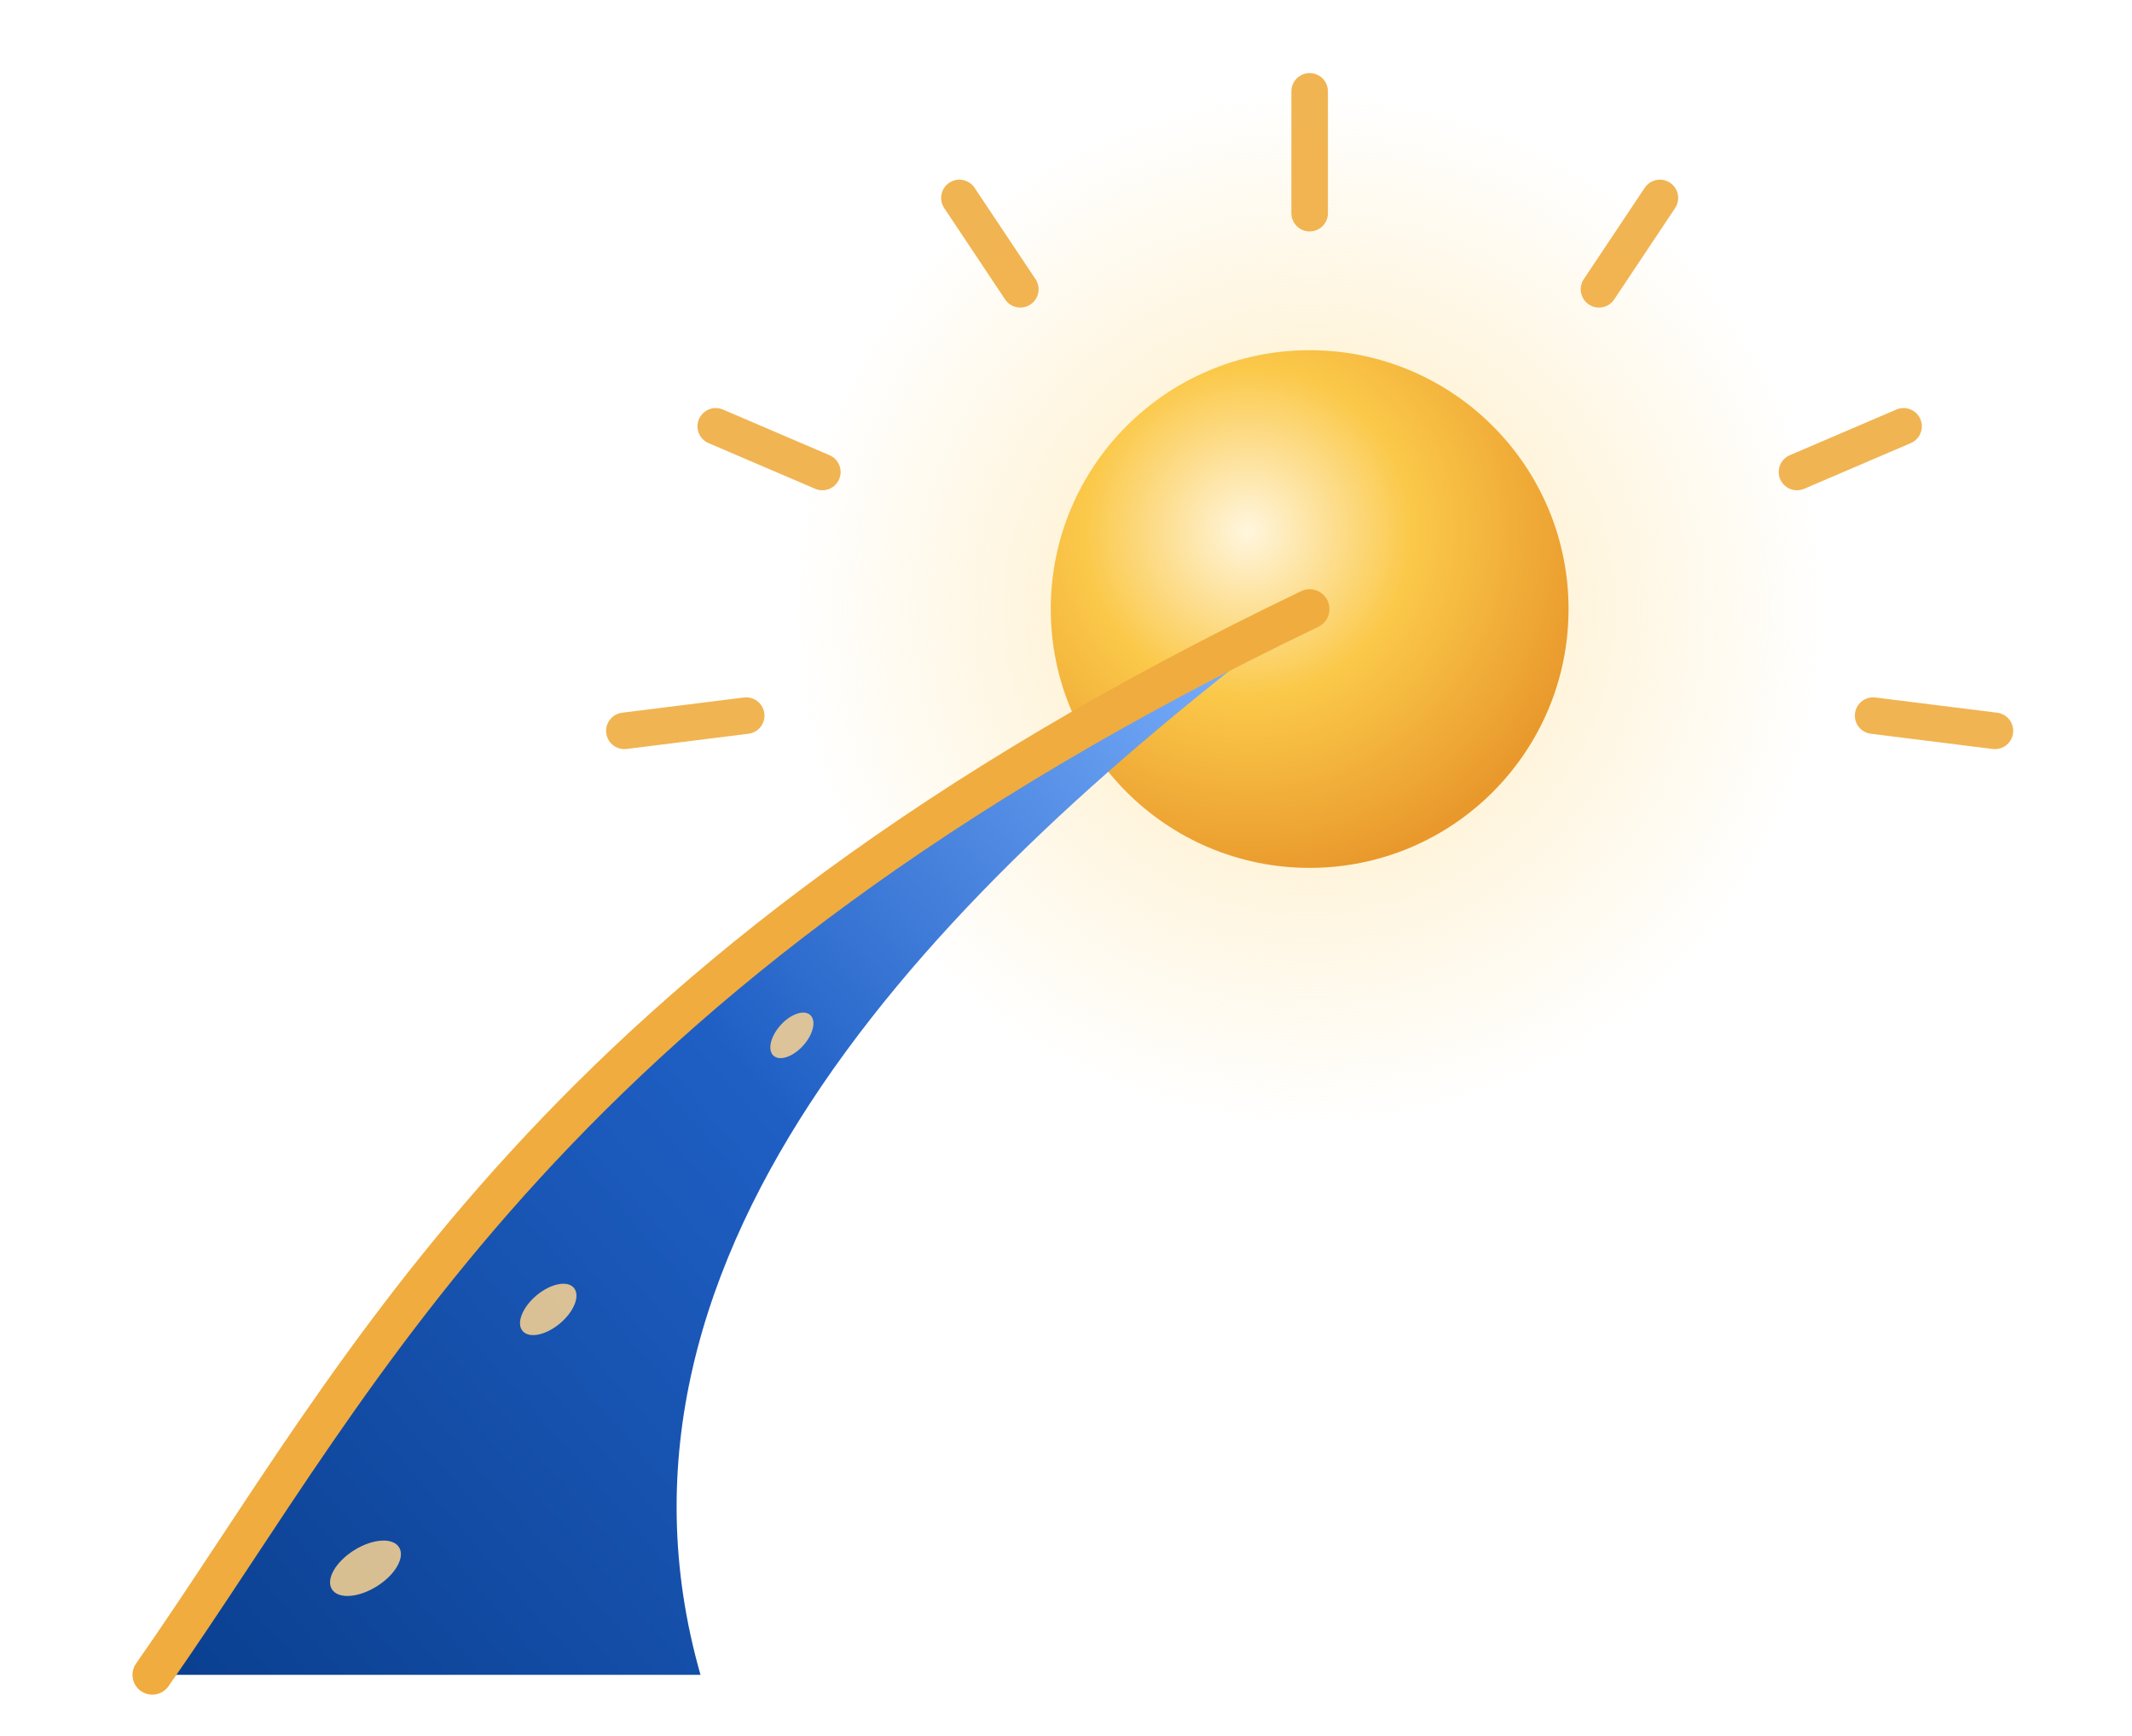
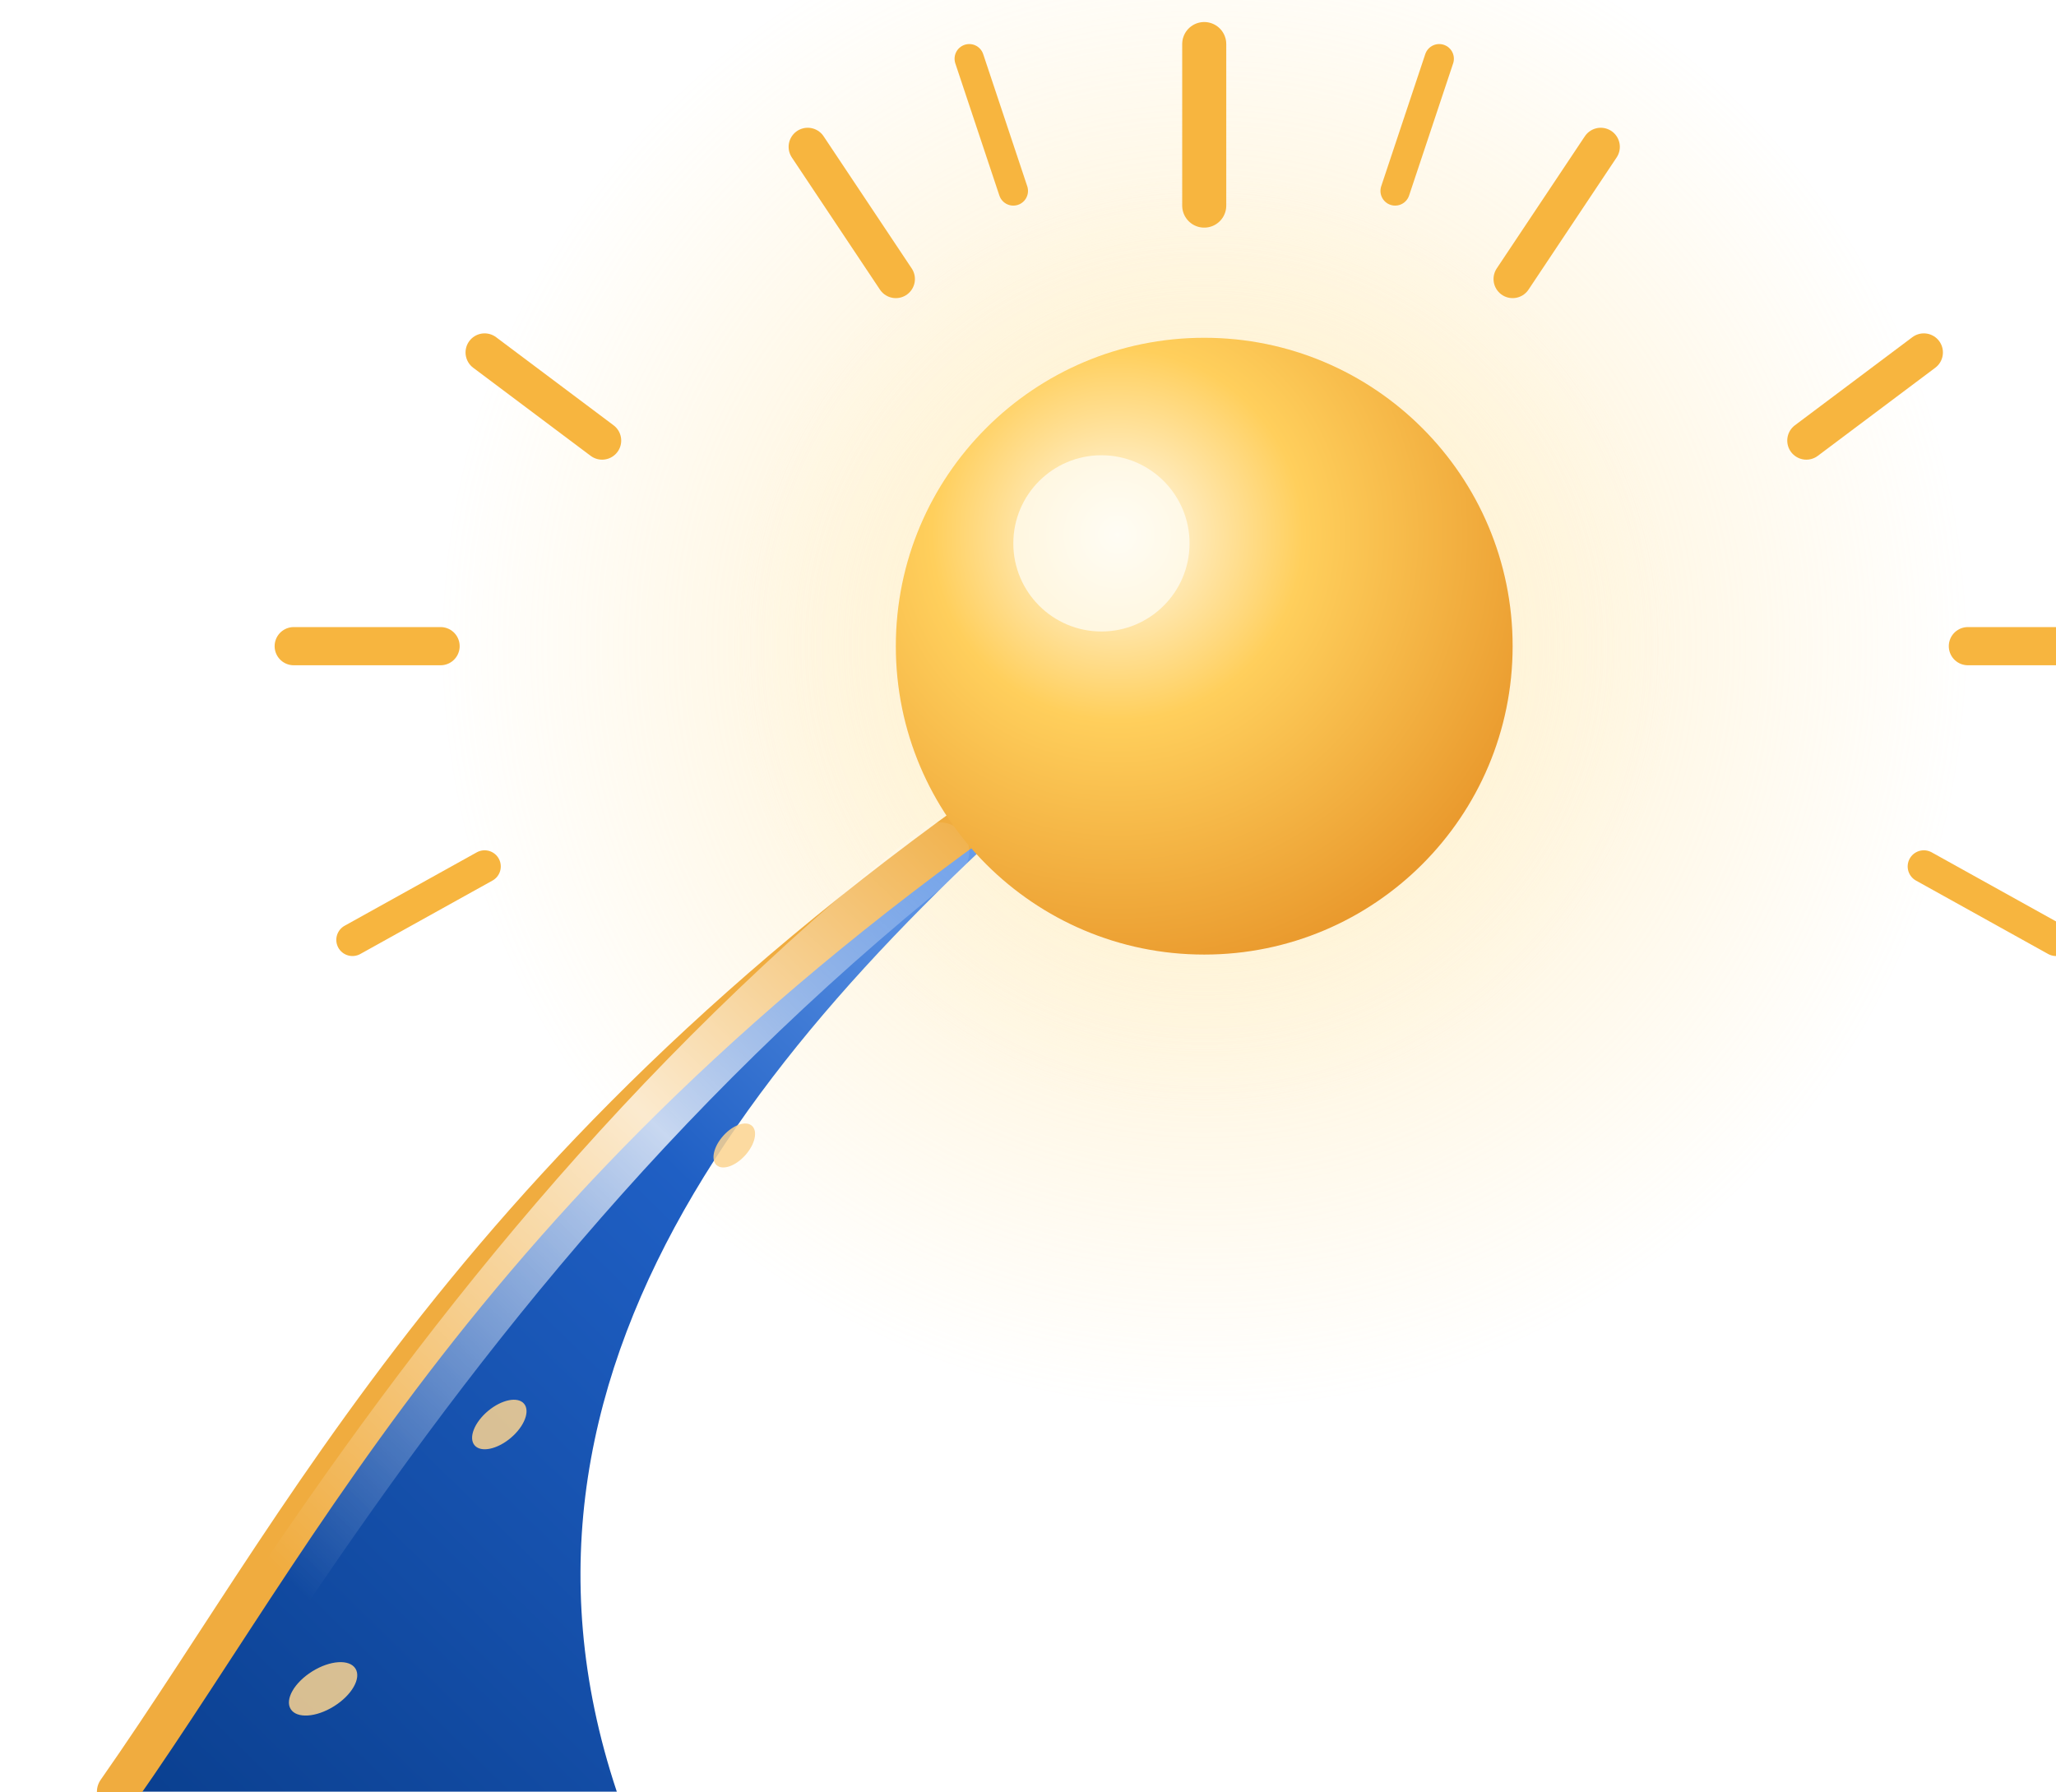
- <svg xmlns="http://www.w3.org/2000/svg" viewBox="0 -10 140 114" role="img" aria-labelledby="title">
+ <svg xmlns="http://www.w3.org/2000/svg" viewBox="0 -18 140 122" role="img" aria-labelledby="title">
  <defs>
-     <linearGradient id="road" x1="10" y1="100" x2="86" y2="34" gradientUnits="userSpaceOnUse">
+     <linearGradient id="road" x1="8" y1="104" x2="80" y2="30" gradientUnits="userSpaceOnUse">
      <stop offset="0" stop-color="#0a3f8f" />
      <stop offset="0.55" stop-color="#1f5fc4" />
-       <stop offset="1" stop-color="#7fb3ff" />
+       <stop offset="1" stop-color="#8fbeff" />
    </linearGradient>
-     <radialGradient id="sun" cx="0.38" cy="0.35" r="0.7">
-       <stop offset="0" stop-color="#fff6de" />
-       <stop offset="0.45" stop-color="#fbc94a" />
+     <linearGradient id="sheen" x1="20" y1="90" x2="70" y2="38" gradientUnits="userSpaceOnUse">
+       <stop offset="0" stop-color="#ffffff" stop-opacity="0" />
+       <stop offset="0.55" stop-color="#ffffff" stop-opacity="0.75" />
+       <stop offset="1" stop-color="#ffffff" stop-opacity="0" />
+     </linearGradient>
+     <radialGradient id="sun" cx="0.36" cy="0.32" r="0.75">
+       <stop offset="0" stop-color="#fffaf0" />
+       <stop offset="0.4" stop-color="#ffcf5c" />
      <stop offset="1" stop-color="#e8962a" />
    </radialGradient>
-     <radialGradient id="glow" cx="0.5" cy="0.5" r="0.5">
-       <stop offset="0" stop-color="#ffdf94" stop-opacity="0.65" />
+     <radialGradient id="glowOuter" cx="0.5" cy="0.5" r="0.5">
+       <stop offset="0" stop-color="#ffdf94" stop-opacity="0.55" />
      <stop offset="1" stop-color="#ffdf94" stop-opacity="0" />
    </radialGradient>
+     <radialGradient id="glowInner" cx="0.5" cy="0.5" r="0.5">
+       <stop offset="0" stop-color="#fff3d2" stop-opacity="0.85" />
+       <stop offset="1" stop-color="#fff3d2" stop-opacity="0" />
+     </radialGradient>
  </defs>
-   <circle cx="86" cy="30" r="34" fill="url(#glow)" />
-   <g stroke="#f0ac3f" stroke-width="2.4" stroke-linecap="round" opacity="0.9">
-     <line x1="86" y1="-4" x2="86" y2="4" />
-     <line x1="63" y1="3" x2="67" y2="9" />
-     <line x1="109" y1="3" x2="105" y2="9" />
-     <line x1="47" y1="18" x2="54" y2="21" />
-     <line x1="125" y1="18" x2="118" y2="21" />
-     <line x1="41" y1="38" x2="49" y2="37" />
-     <line x1="131" y1="38" x2="123" y2="37" />
+   <circle cx="82" cy="26" r="52" fill="url(#glowOuter)" />
+   <circle cx="82" cy="26" r="32" fill="url(#glowInner)" />
+   <path d="M8,104 C 22,84 34,58 78,30 C 54,50 32,74 42,104 Z" fill="url(#road)" />
+   <path d="M8,104 C 22,84 34,58 78,30" fill="none" stroke="#f0ac3f" stroke-width="2.8" stroke-linecap="round" />
+   <path d="M18,92 C 30,74 44,56 64,40" fill="none" stroke="url(#sheen)" stroke-width="4" stroke-linecap="round" />
+   <g fill="#fbd490" opacity="0.85">
+     <ellipse cx="22" cy="97" rx="2.6" ry="1.4" transform="rotate(-32 22 97)" />
+     <ellipse cx="34" cy="79" rx="2.2" ry="1.2" transform="rotate(-40 34 79)" />
+     <ellipse cx="50" cy="60" rx="1.8" ry="1" transform="rotate(-48 50 60)" />
  </g>
-   <circle cx="86" cy="30" r="17" fill="url(#sun)" />
-   <path d="M10,100 C 24,80 36,54 86,30 C 62,48 38,72 46,100 Z" fill="url(#road)" />
-   <path d="M10,100 C 24,80 36,54 86,30" fill="none" stroke="#f0ac3f" stroke-width="2.6" stroke-linecap="round" />
-   <g fill="#fbd490" opacity="0.85">
-     <ellipse cx="24" cy="93" rx="2.6" ry="1.4" transform="rotate(-32 24 93)" />
-     <ellipse cx="36" cy="76" rx="2.2" ry="1.2" transform="rotate(-40 36 76)" />
-     <ellipse cx="52" cy="58" rx="1.8" ry="1" transform="rotate(-48 52 58)" />
+   <g stroke="#f7b53f" stroke-linecap="round">
+     <line x1="82" y1="-15" x2="82" y2="-4" stroke-width="3" />
+     <line x1="55" y1="-8" x2="61" y2="1" stroke-width="2.6" />
+     <line x1="109" y1="-8" x2="103" y2="1" stroke-width="2.6" />
+     <line x1="33" y1="6" x2="41" y2="12" stroke-width="2.6" />
+     <line x1="131" y1="6" x2="123" y2="12" stroke-width="2.6" />
+     <line x1="20" y1="26" x2="30" y2="26" stroke-width="2.6" />
+     <line x1="144" y1="26" x2="134" y2="26" stroke-width="2.6" />
+     <line x1="24" y1="46" x2="33" y2="41" stroke-width="2.2" />
+     <line x1="140" y1="46" x2="131" y2="41" stroke-width="2.2" />
+     <line x1="66" y1="-14" x2="69" y2="-5" stroke-width="2" />
+     <line x1="98" y1="-14" x2="95" y2="-5" stroke-width="2" />
  </g>
+   <circle cx="82" cy="26" r="21" fill="url(#sun)" />
+   <circle cx="75" cy="19" r="6" fill="#fffdf6" opacity="0.75" />
</svg>
